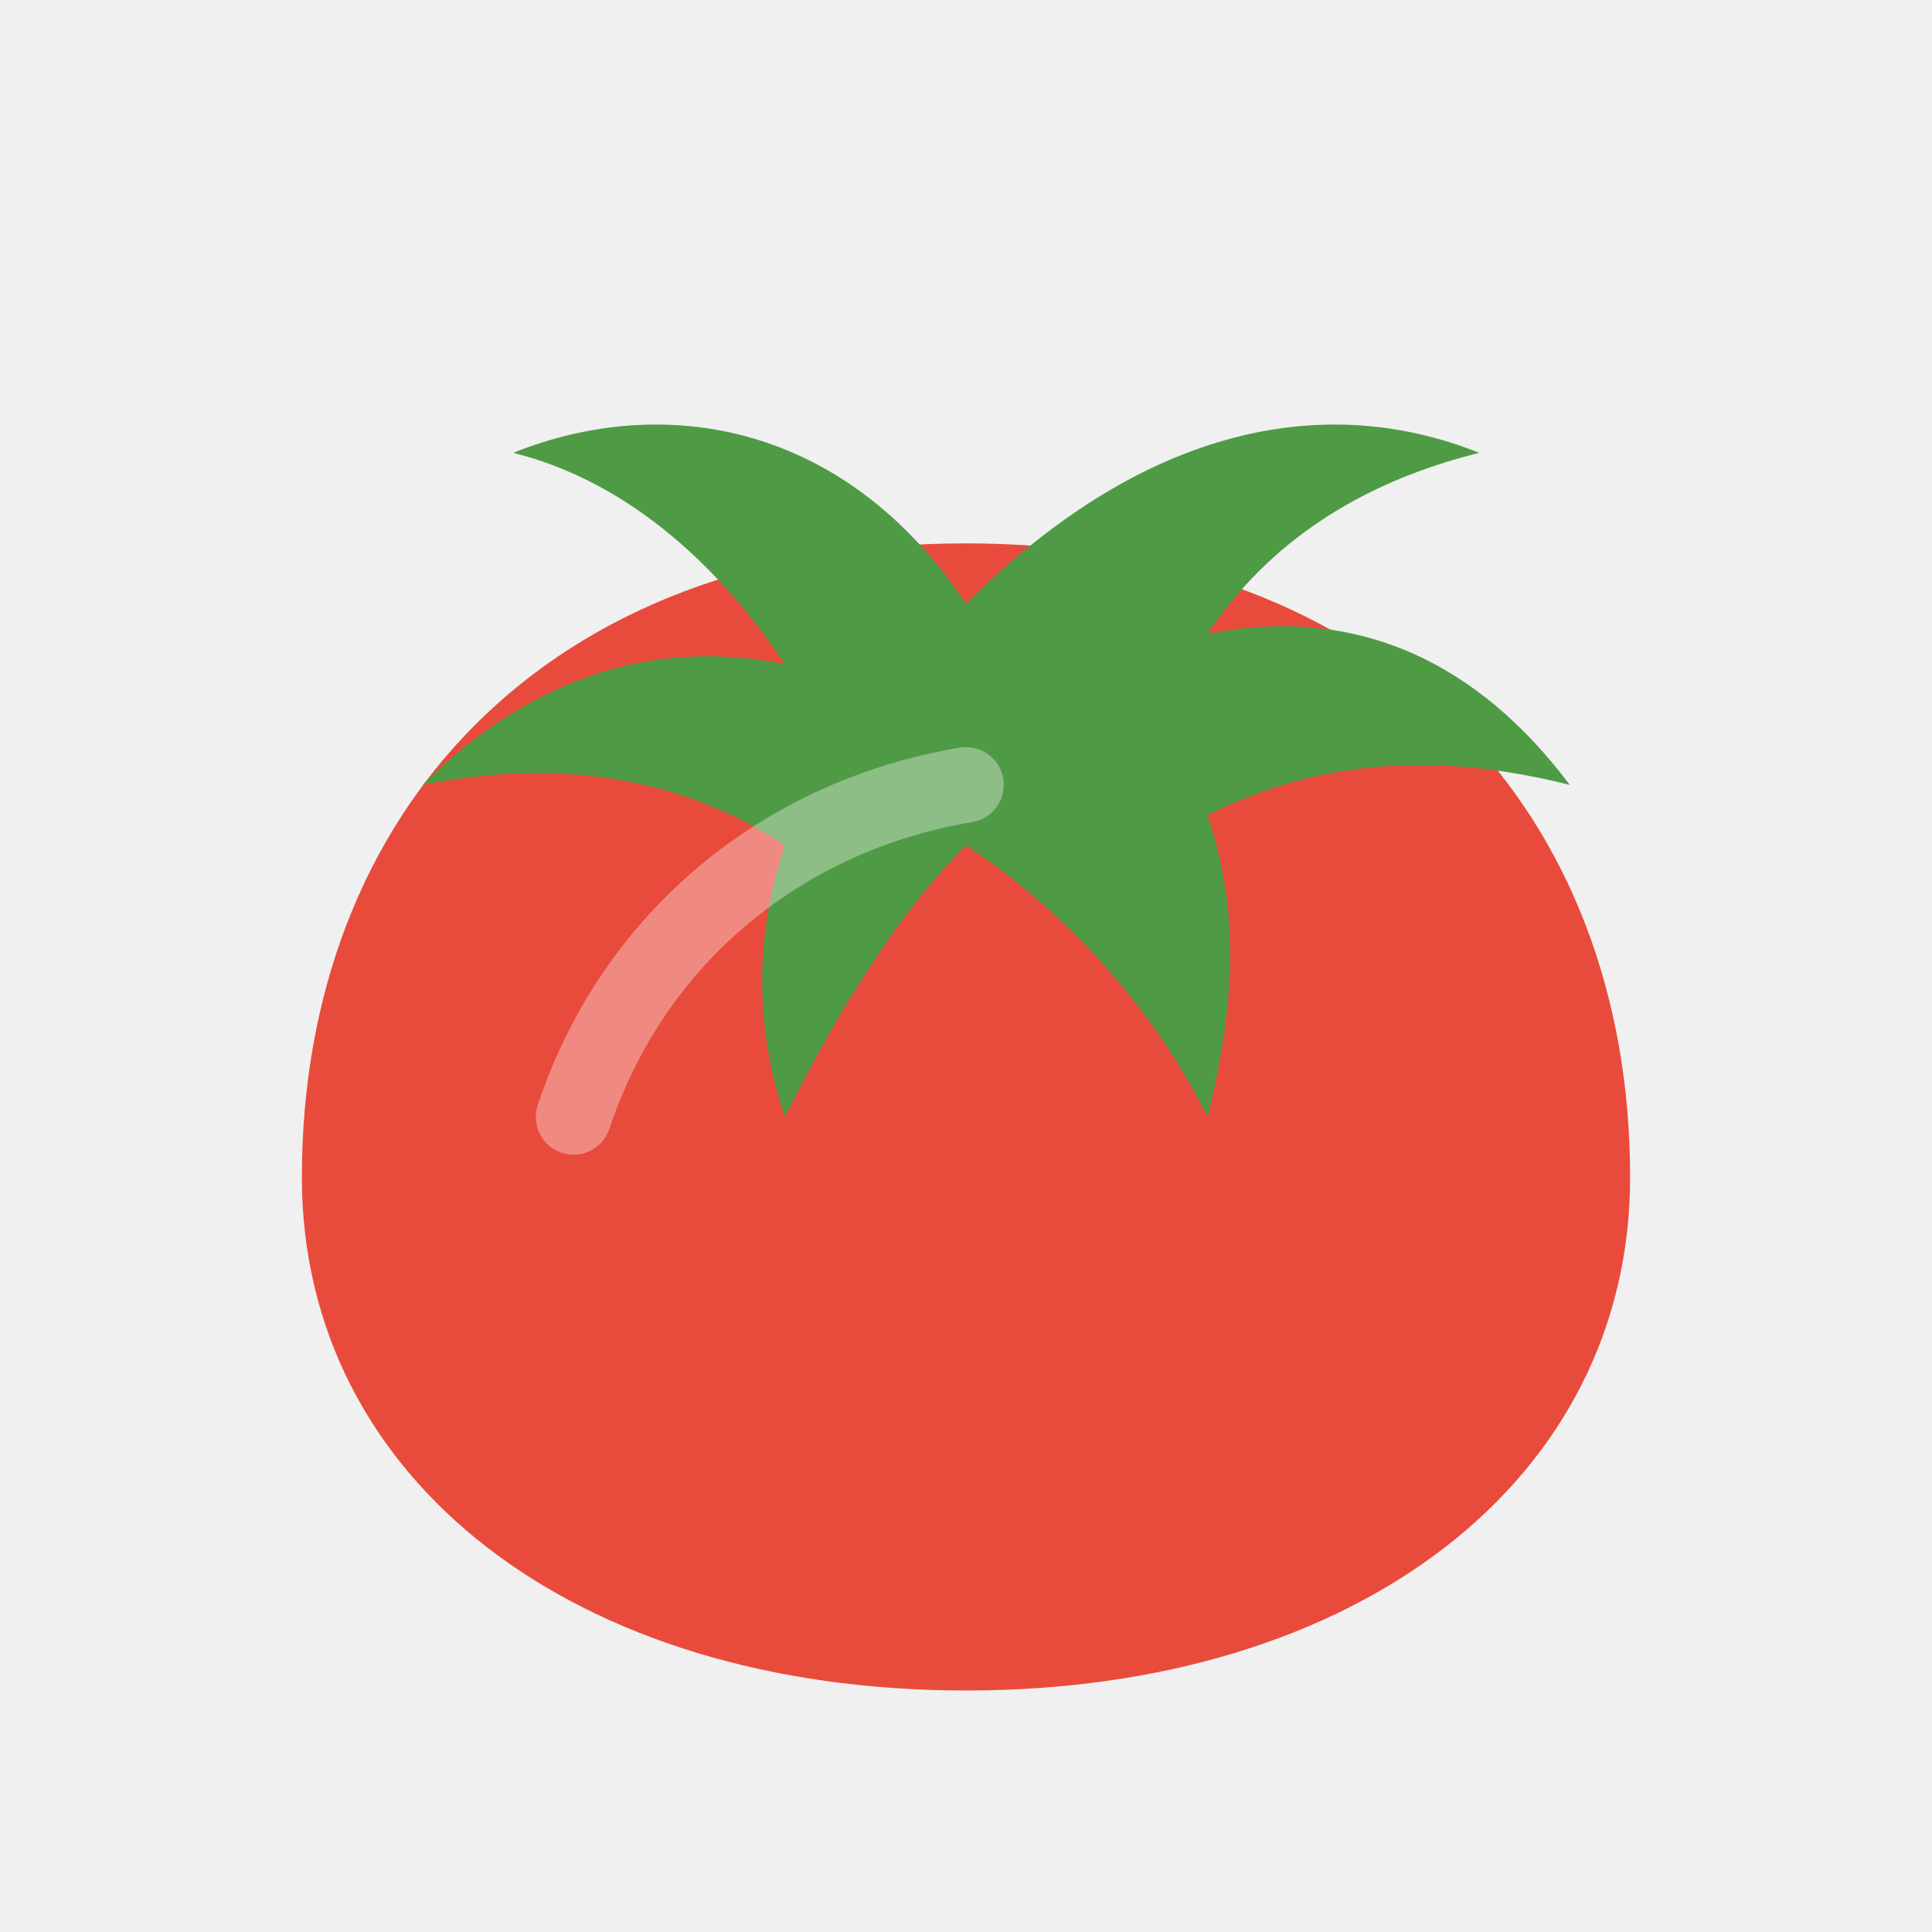
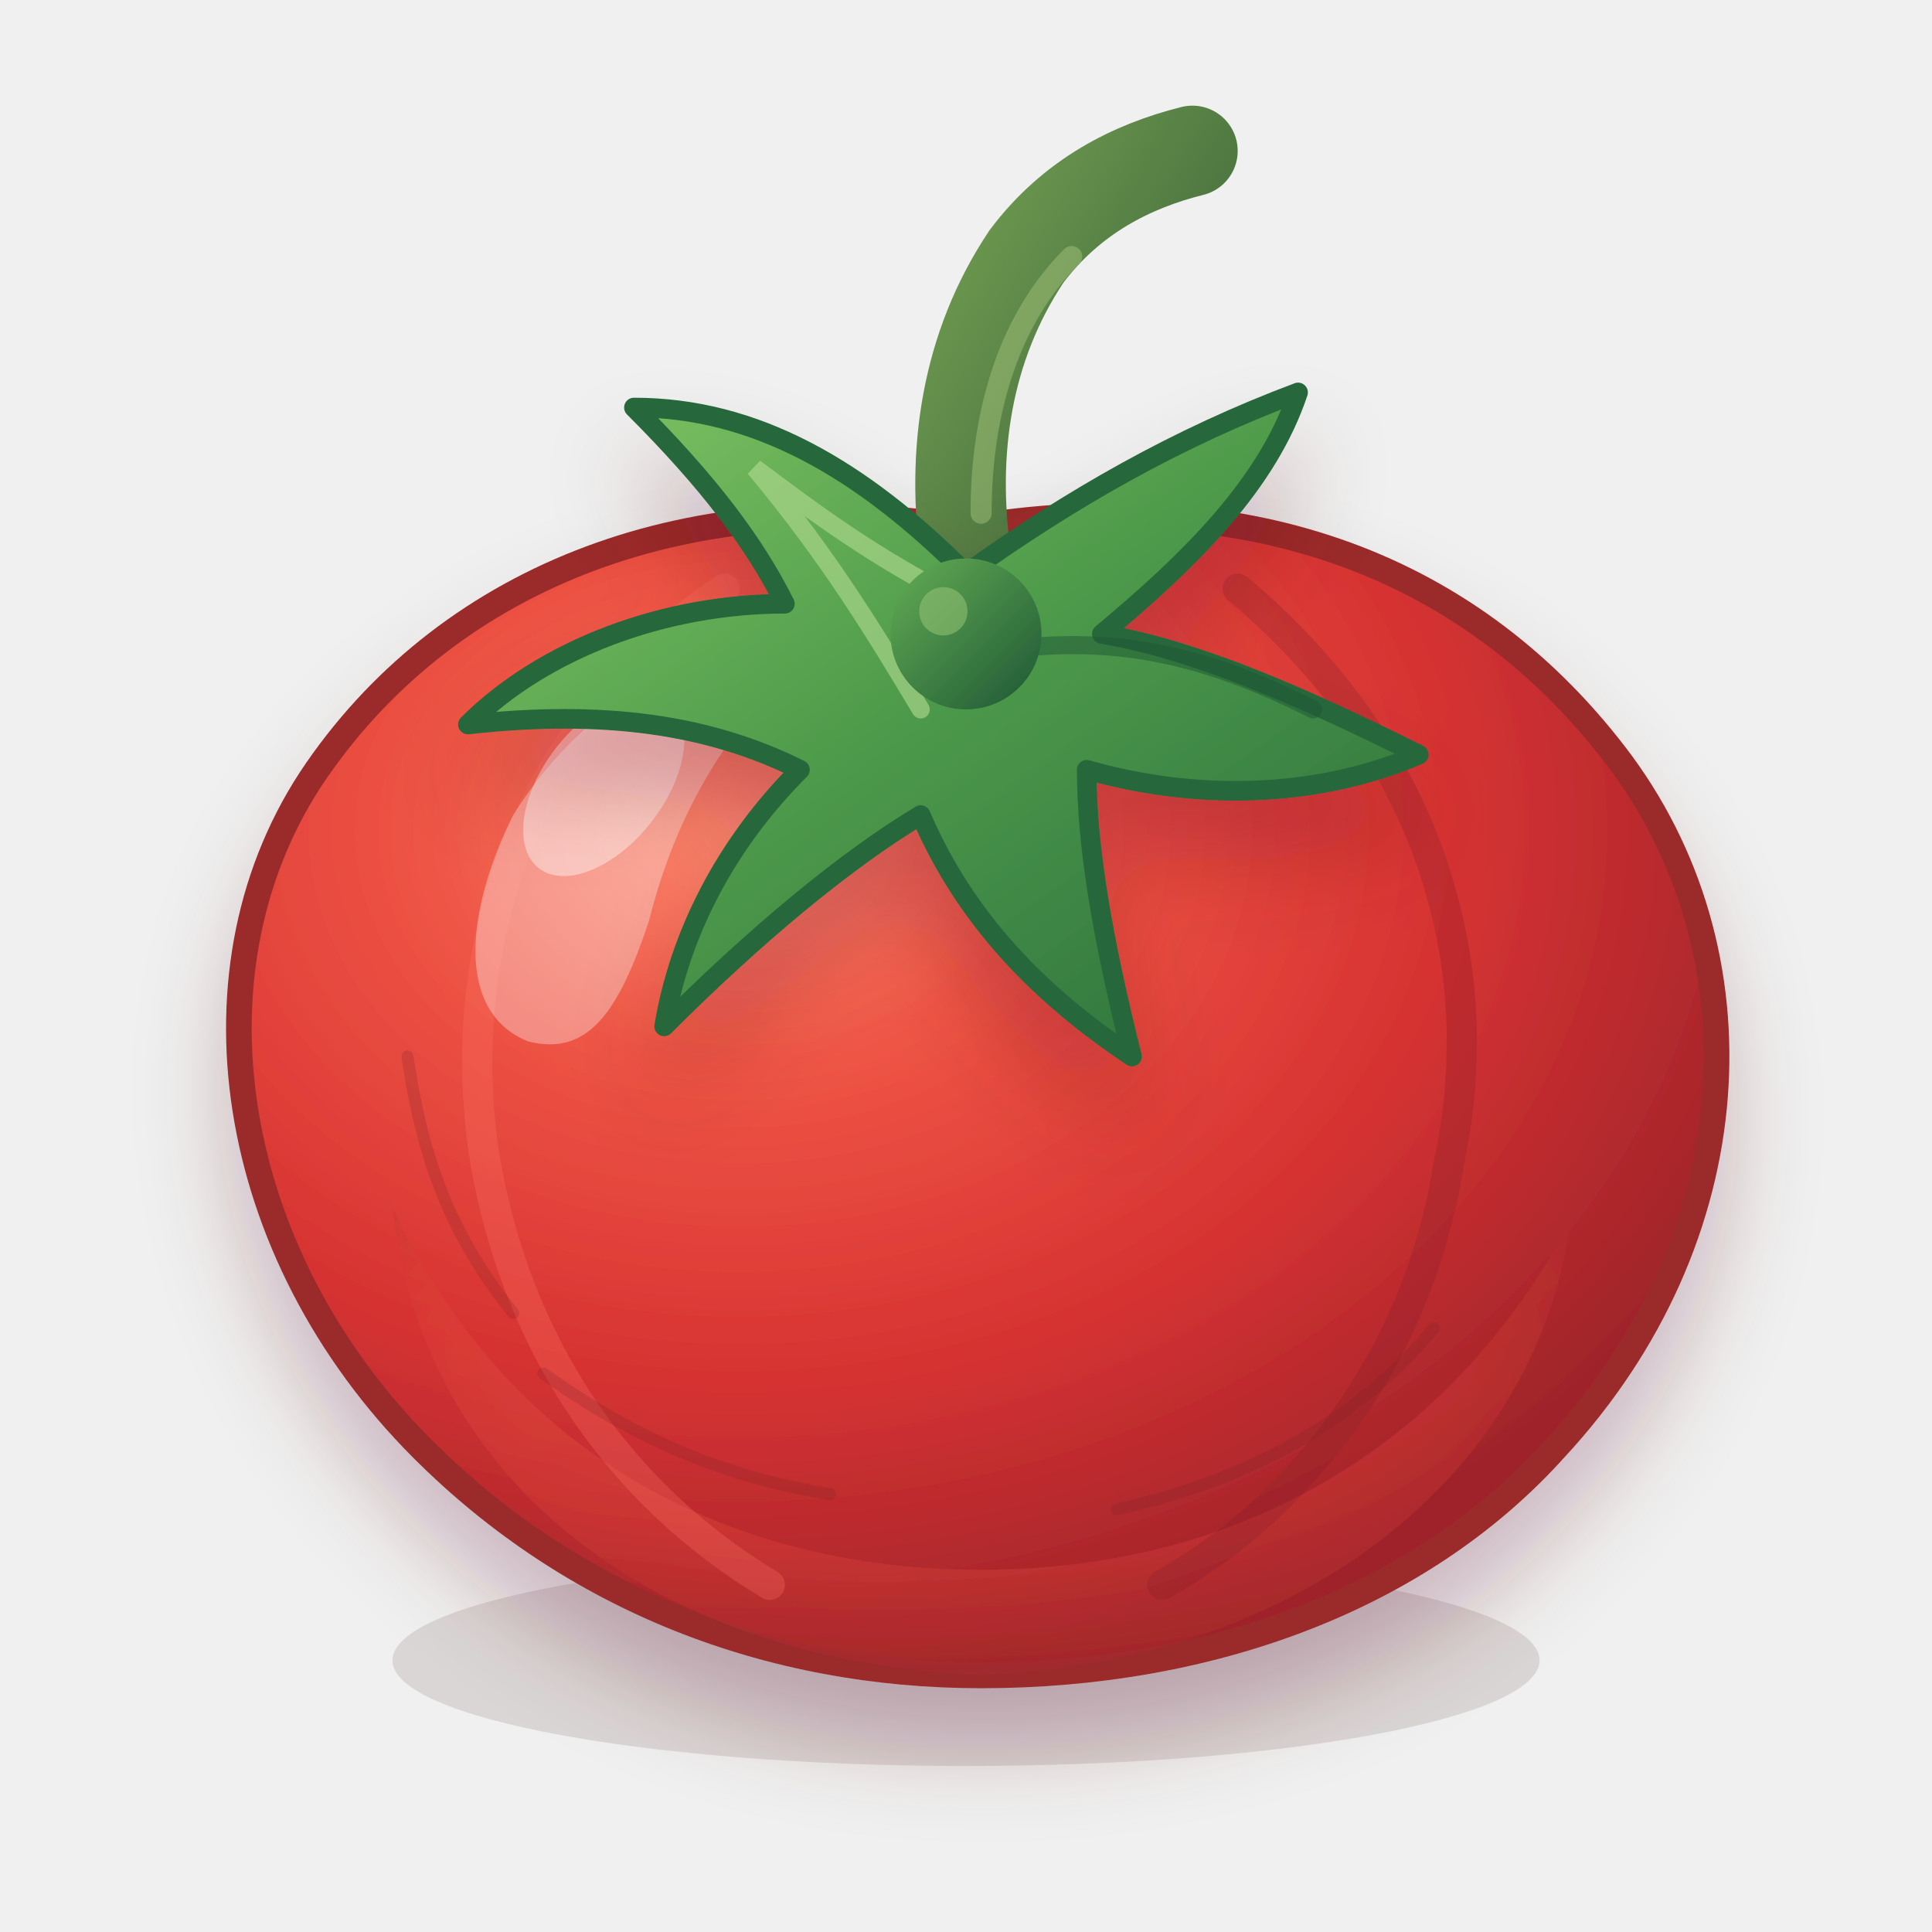
- <svg xmlns="http://www.w3.org/2000/svg" viewBox="0 0 64 64">
-   <path d="M32 18C18 18 10 27 10 39c0 10 9 17 22 17s22-7 22-17c0-12-8-21-22-21Z" fill="#e84b3c" />
-   <path d="M32 20c-4-6-10-7-15-5 4 1 7 4 9 7-5-1-9 1-12 4 5-1 9 0 12 2-1 3-1 6 0 9 2-4 4-7 6-9 3 2 6 5 8 9 1-4 1-7 0-10 4-2 8-2 12-1-3-4-7-6-12-5 2-3 5-5 9-6-5-2-11-1-17 5Z" fill="#4f9b45" />
-   <path d="M19 37c2-6 7-10 13-11" fill="none" stroke="#ffffff" stroke-width="2.5" stroke-linecap="round" opacity=".35" />
+ <svg xmlns="http://www.w3.org/2000/svg" viewBox="0 0 128 128" role="img" aria-labelledby="tomatoTitle tomatoDesc">
+   <defs>
+     <radialGradient id="tomatoFruit" cx="34%" cy="27%" r="74%">
+       <stop offset="0%" stop-color="#ff8a70" />
+       <stop offset="28%" stop-color="#ef5545" />
+       <stop offset="65%" stop-color="#d63232" />
+       <stop offset="100%" stop-color="#9f242a" />
+     </radialGradient>
+     <radialGradient id="tomatoFruitDark" cx="42%" cy="30%" r="78%">
+       <stop offset="0%" stop-color="#f26853" />
+       <stop offset="55%" stop-color="#d93c36" />
+       <stop offset="100%" stop-color="#98252a" />
+     </radialGradient>
+     <linearGradient id="tomatoLeaf" x1="0" y1="0" x2="1" y2="1">
+       <stop offset="0%" stop-color="#85c765" />
+       <stop offset="45%" stop-color="#4f9c4c" />
+       <stop offset="100%" stop-color="#286b3b" />
+     </linearGradient>
+     <linearGradient id="tomatoLeafDark" x1="0" y1="0" x2="1" y2="1">
+       <stop offset="0%" stop-color="#64ad55" />
+       <stop offset="100%" stop-color="#1d5734" />
+     </linearGradient>
+     <linearGradient id="tomatoStem" x1="0" y1="0" x2="1" y2="1">
+       <stop offset="0%" stop-color="#719e51" />
+       <stop offset="100%" stop-color="#395f38" />
+     </linearGradient>
+     <filter id="tomatoShadow" x="-30%" y="-30%" width="160%" height="170%">
+       <feDropShadow dx="0" dy="4" stdDeviation="3" flood-color="#551d22" flood-opacity="0.24" />
+     </filter>
+   </defs>
+   <ellipse cx="64" cy="110" rx="38" ry="7" fill="#4b2528" opacity="0.13" />
+   <g filter="url(#tomatoShadow)">
+     <path d="M64 35          C46 32 30 38 21 51          C12 64 15 83 28 96          C38 106 51 111 65 111          C80 111 94 106 103 96          C116 82 117 63 107 50          C97 37 82 32 64 35Z" fill="url(#tomatoFruit)" stroke="#9b2b2c" stroke-width="1.7" />
+     <path d="M26 80          C34 97 49 104 65 104          C82 104 96 96 104 81          C102 97 87 110 65 111          C43 110 28 98 26 80Z" fill="url(#tomatoFruitDark)" opacity="0.48" />
+     <path d="M48 39          C36 47 30 61 32 76          C34 89 41 99 51 105" fill="none" stroke="#ff7463" stroke-width="2" stroke-linecap="round" opacity="0.28" />
+     <path d="M82 39          C94 49 99 63 96 77          C94 90 86 100 77 105" fill="none" stroke="#851f27" stroke-width="2" stroke-linecap="round" opacity="0.27" />
+     <path d="M34 54          C39 46 47 42 55 42          C49 47 45 53 43 61          C41 67 39 70 35 69          C30 67 31 60 34 54Z" fill="#ffffff" opacity="0.34" />
+     <ellipse cx="40" cy="52" rx="4" ry="7" transform="rotate(38 40 52)" fill="#ffffff" opacity="0.42" />
+     <ellipse cx="50" cy="45" rx="3" ry="2" fill="#ffd6ca" opacity="0.52" />
+   </g>
+   <path d="M64 37        C63 30 64 23 68 17        C71 13 75 11 79 10" fill="none" stroke="url(#tomatoStem)" stroke-width="6" stroke-linecap="round" />
+   <path d="M65 34        C65 27 67 21 71 17" fill="none" stroke="#a6c47b" stroke-width="1.4" stroke-linecap="round" opacity="0.48" />
+   <g filter="url(#tomatoShadow)">
+     <path d="M64 38          C57 31 50 27 42 27          C47 32 50 36 52 40           C44 40 36 43 31 48          C40 47 47 48 53 51           C48 56 45 62 44 68          C50 62 56 57 61 54           C64 61 69 66 75 70          C73 62 72 56 72 51           C79 53 87 53 94 50          C86 46 79 43 73 42           C79 37 84 32 86 26          C78 29 71 33 64 38Z" fill="url(#tomatoLeaf)" stroke="#28673a" stroke-width="1.3" stroke-linejoin="round" />
+     <path d="M64 40          C58 37 54 34 50 31          C55 37 58 42 61 47" fill="none" stroke="#b4dc91" stroke-width="1.2" stroke-linecap="round" opacity="0.6" />
+     <path d="M67 43          C75 42 81 44 87 47" fill="none" stroke="#1e5633" stroke-width="1.2" stroke-linecap="round" opacity="0.5" />
+     <circle cx="64" cy="42" r="5" fill="url(#tomatoLeafDark)" />
+     <circle cx="62.5" cy="40.5" r="1.6" fill="#96c577" opacity="0.55" />
+   </g>
+   <g fill="none" stroke="#7d2026" stroke-width="0.8" stroke-linecap="round" opacity="0.22">
+     <path d="M36 91 C43 96 49 98 55 99" />
+     <path d="M74 100 C83 98 90 94 95 88" />
+     <path d="M27 70 C28 77 30 82 34 87" />
+   </g>
</svg>
